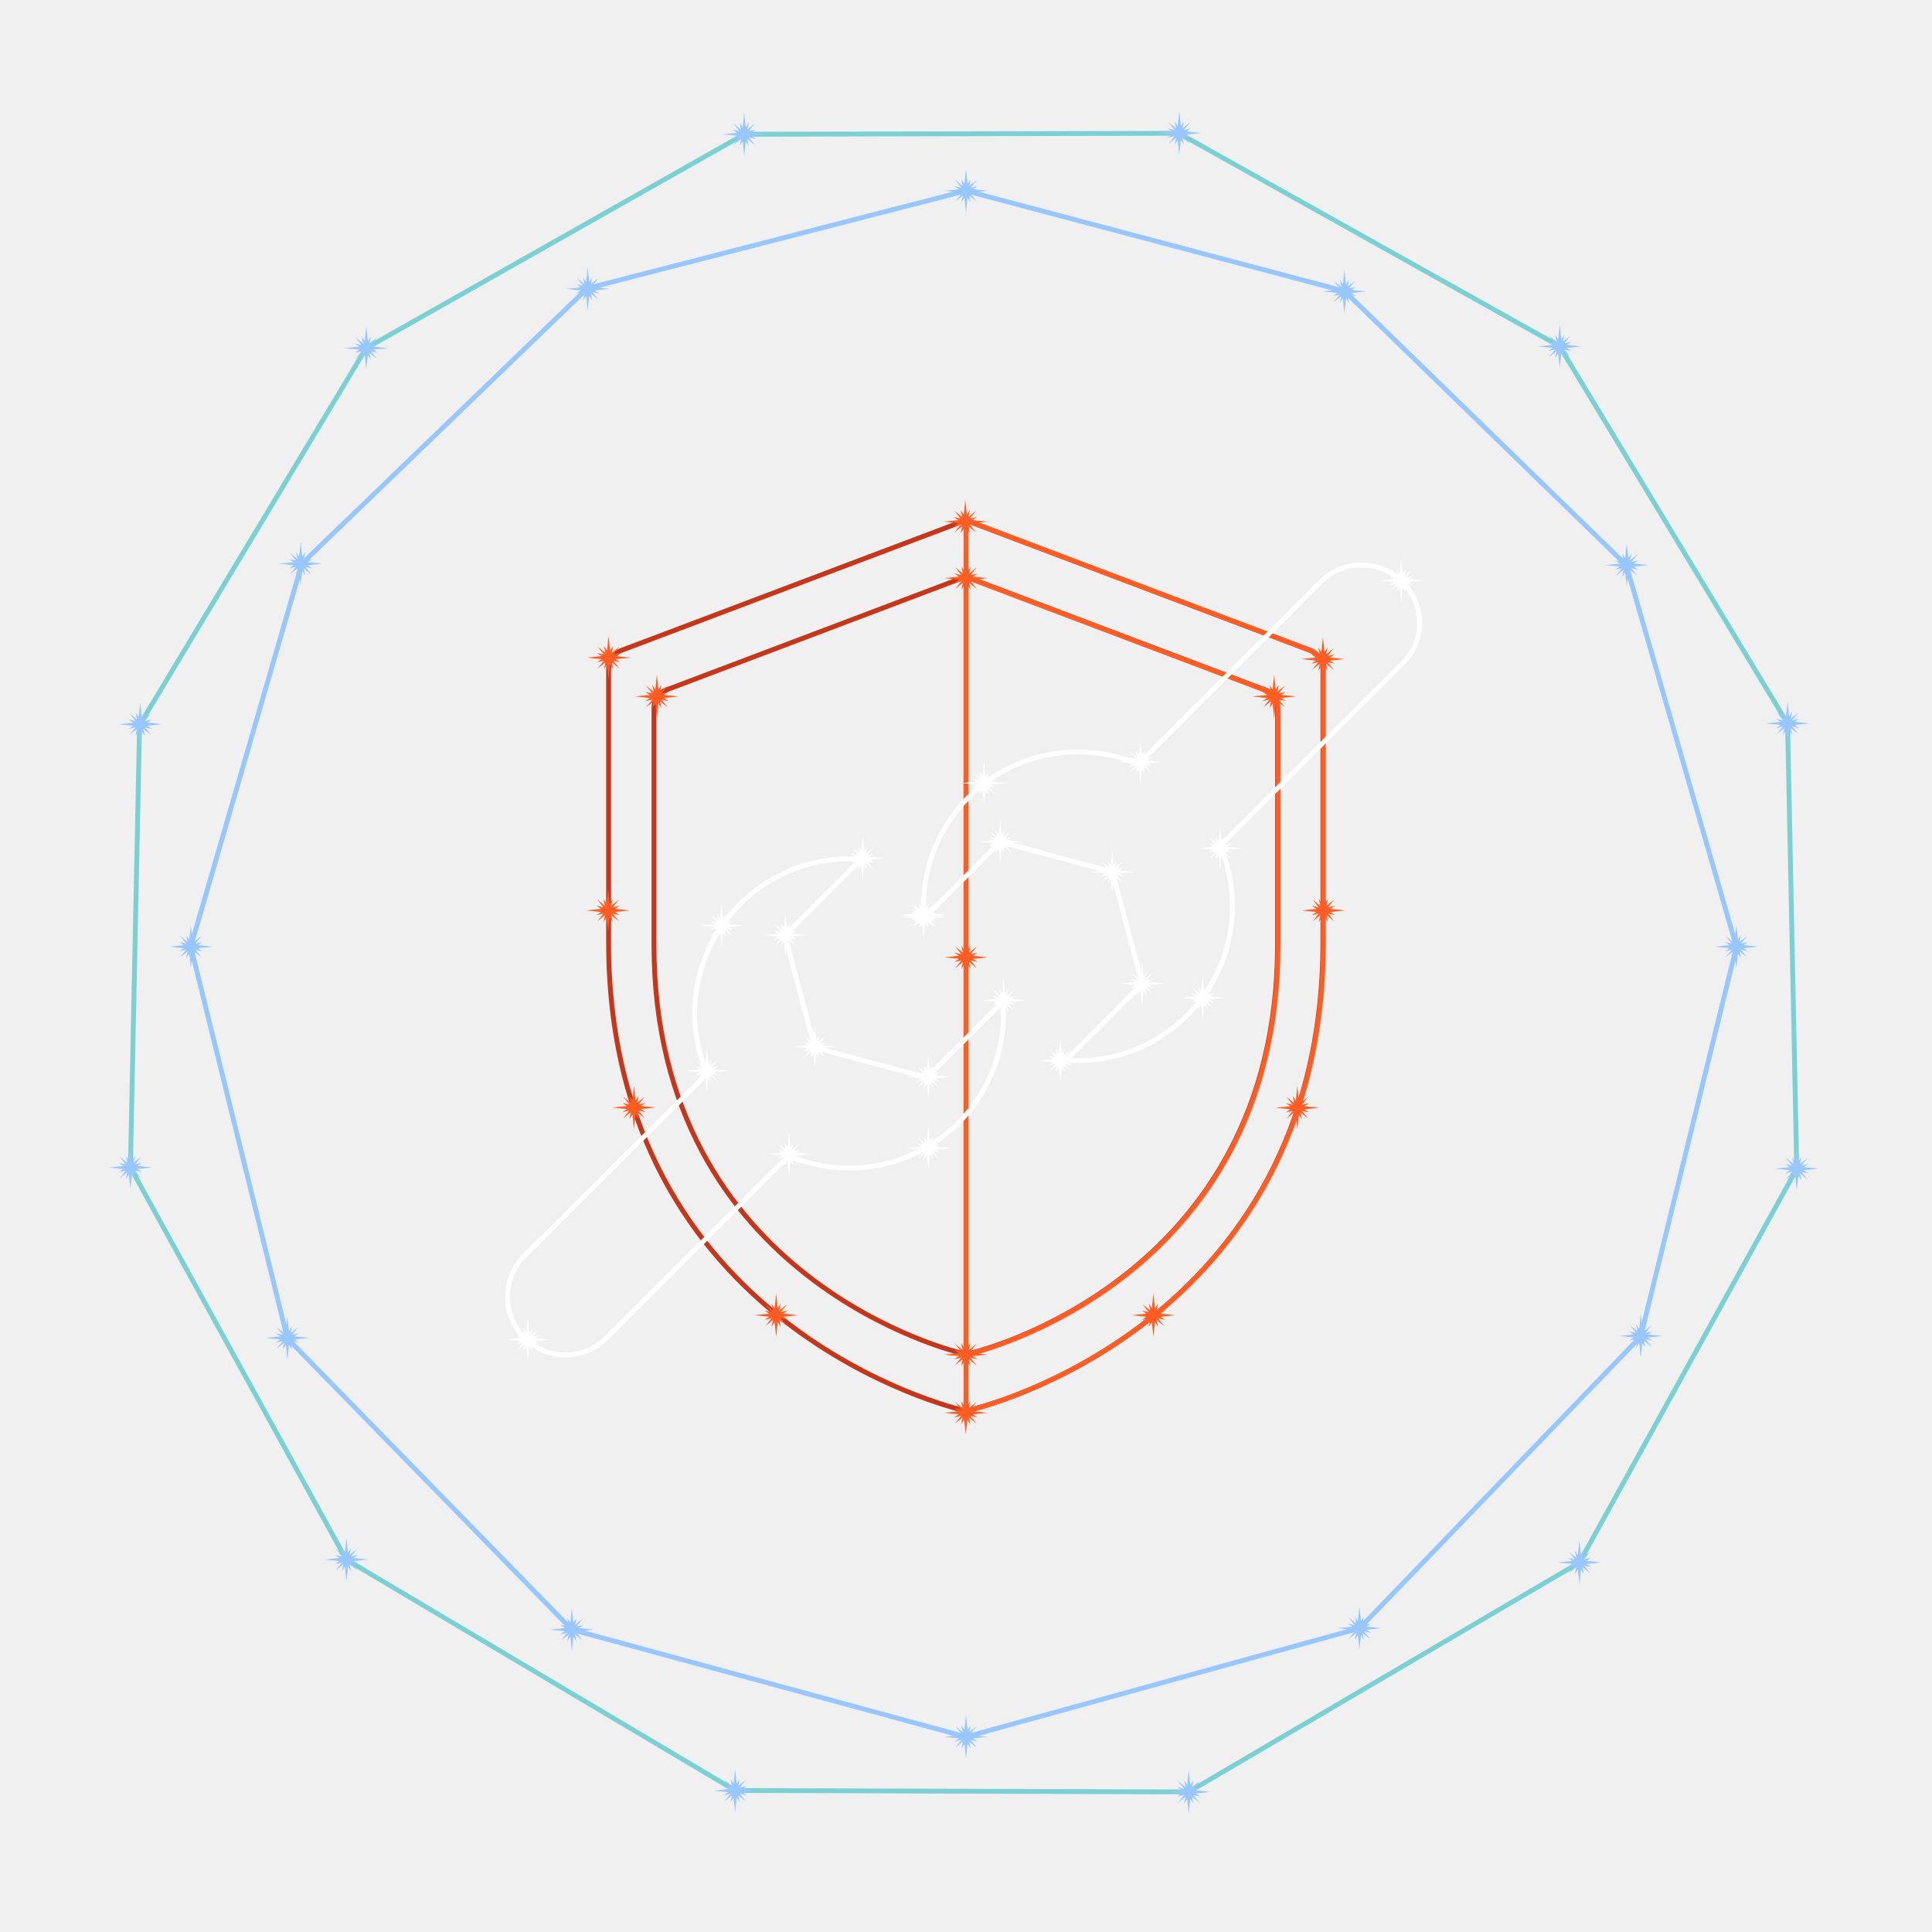
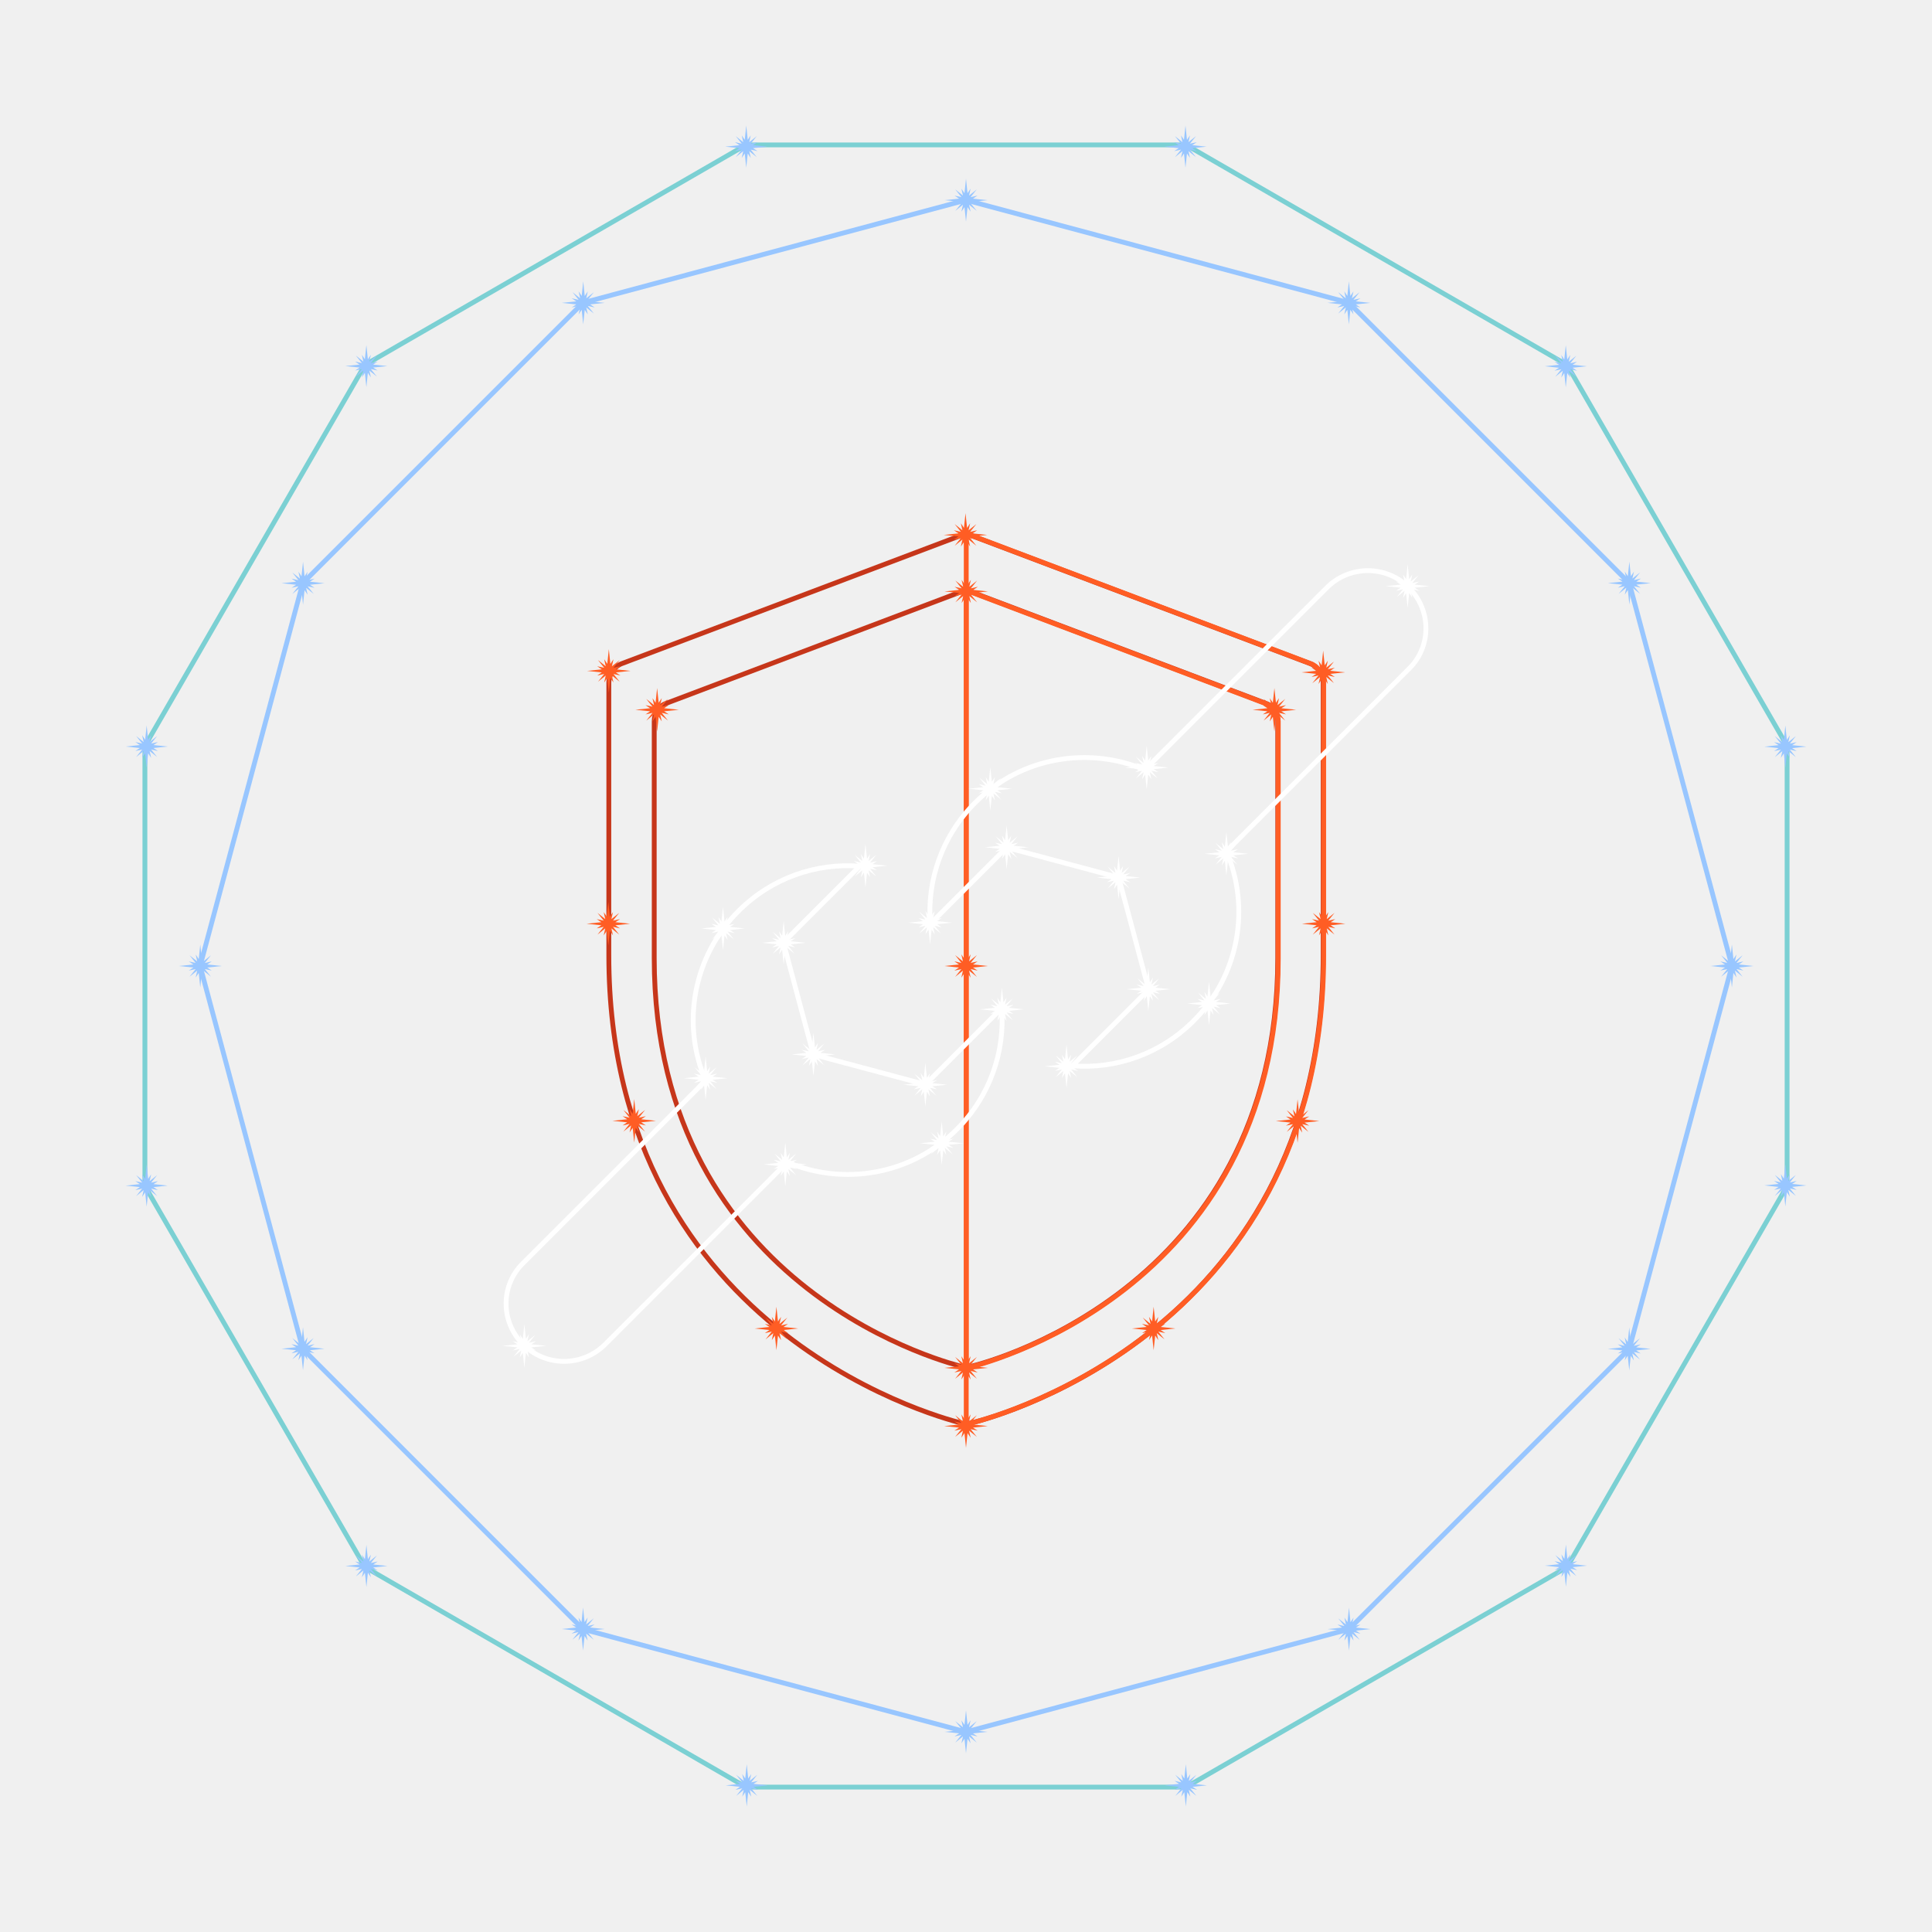
<svg xmlns="http://www.w3.org/2000/svg" xmlns:xlink="http://www.w3.org/1999/xlink" version="1.1" id="esl-logo" viewBox="0 0 400 400" enable-background="new 0 0 400 400" xml:space="preserve">
-   <symbol id="esl-logo-star" viewBox="-2.8 -2.8 5.6 5.6" stroke-width="0.3">
-     <polygon points="0,2.8 0.2,0.9 0.6,1.5 0.4,0.6 1.4,1.4 0.6,0.4 1.5,0.6 0.9,0.2 2.8,0 0.9,-0.2 1.5,-0.6 0.6,-0.4 1.4,-1.4 0.4,-0.6 0.6,-1.5 0.2,-0.9 0,-2.8 -0.2,-0.9 -0.6,-1.5 -0.4,-0.6 -1.4,-1.4 -0.6,-0.4 -1.5,-0.6 -0.9,-0.2 -2.8,0 -0.9,0.2 -1.5,0.6 -0.6,0.4 -1.4,1.4 -0.4,0.6 -0.6,1.5 -0.2,0.9" />
+   <symbol id="esl-logo-star" viewBox="-4.5 -4.5 9 9" stroke-width="0.3">
+     <polygon points="0,4.5 0.32,1.45 0.96,2.41 0.64,0.96 2.25,2.25 0.96,0.64 2.41,0.96 1.45,0.32 4.5,0 1.45,-0.32 2.41,-0.96 0.96,-0.64 2.25,-2.25 0.64,-0.96 0.96,-2.41 0.32,-1.45 0,-4.5 -0.32,-1.45 -0.96,-2.41 -0.64,-0.96 -2.25,-2.25 -0.96,-0.64 -2.41,-0.96 -1.45,-0.32 -4.5,0 -1.45,0.32 -2.41,0.96 -0.96,0.64 -2.25,2.25 -0.64,0.96 -0.96,2.41 -0.32,1.45  " />
  </symbol>
-   <g id="esl-logo-shield">
-     <path id="esl-logo-shield-main_1_" fill="none" stroke="#C6361A" stroke-miterlimit="10" d="M200,292c-0.3,0-0.6,0-0.9-0.1 c-0.7-0.2-73.1-17-73.1-96.9v-56.3c0-1.8,1.1-3.5,2.8-4.1l69.6-26.3c1-0.4,2.1-0.4,3.1,0l69.6,26.3c1.7,0.6,2.8,2.3,2.8,4.1V195 c0,79.9-72.3,96.8-73.1,96.9C200.6,292,200.3,292,200,292L200,292z" />
-     <path id="esl-logo-shield-main-right" fill="none" stroke="#FF5D24" stroke-miterlimit="10" d="M200,108v184c0.3,0,0.6,0,0.9-0.1 c0.7-0.2,73.1-17,73.1-96.9v-56.3c0-1.8-1.1-3.5-2.8-4.1l-69.6-26.3C201,108.1,200.5,108,200,108L200,108z" />
-     <path id="esl-logo-shield-inner" fill="none" stroke="#C6361A" stroke-miterlimit="10" d="M200,280.3c-0.3,0-0.5,0-0.8-0.1 c-0.6-0.2-63.8-14.8-63.8-84.6v-49.1c0-1.6,1-3.1,2.4-3.6l60.8-23c0.9-0.3,1.8-0.3,2.7,0l60.8,23c1.5,0.5,2.4,2,2.4,3.6v49.1 c0,69.8-63.1,84.5-63.8,84.6C200.5,280.3,200.3,280.3,200,280.3L200,280.3z" />
-     <path id="esl-logo-shield-inner-right" fill="none" stroke="#FF5D24" stroke-miterlimit="10" d="M200,119.7v160.7 c0.3,0,0.5,0,0.8-0.1c0.6-0.2,63.8-14.8,63.8-84.6v-49.1c0-1.6-1-3.1-2.4-3.6l-60.8-23C200.9,119.8,200.4,119.7,200,119.7 L200,119.7z" />
+   <g id="esl-logo-shield" class="shield">
+     <path id="esl-logo-shield-main" fill="none" stroke="#C6361A" stroke-miterlimit="10" d="M200.05,294.75c-0.3,0-0.6,0-0.9-0.1 c-0.7-0.2-73.1-17-73.1-96.9v-56.3c0-1.8,1.1-3.5,2.8-4.1l69.6-26.3c1-0.4,2.1-0.4,3.1,0l69.6,26.3c1.7,0.6,2.8,2.3,2.8,4.1v56.3 c0,79.9-72.3,96.8-73.1,96.9C200.65,294.75,200.35,294.75,200.05,294.75L200.05,294.75z" />
+     <path id="esl-logo-shield-main-right" fill="none" stroke="#FF5D24" stroke-miterlimit="10" d="M200.05,110.75v184 c0.3,0,0.6,0,0.9-0.1c0.7-0.2,73.1-17,73.1-96.9v-56.3c0-1.8-1.1-3.5-2.8-4.1l-69.6-26.3 C201.05,110.85,200.55,110.75,200.05,110.75L200.05,110.75z" />
+     <path id="esl-logo-shield-inner" fill="none" stroke="#C6361A" stroke-miterlimit="10" d="M200.05,283.05c-0.3,0-0.5,0-0.8-0.1 c-0.6-0.2-63.8-14.8-63.8-84.6v-49.1c0-1.6,1-3.1,2.4-3.6l60.8-23c0.9-0.3,1.8-0.3,2.7,0l60.8,23c1.5,0.5,2.4,2,2.4,3.6v49.1 c0,69.8-63.1,84.5-63.8,84.6C200.55,283.05,200.35,283.05,200.05,283.05L200.05,283.05z" />
+     <path id="esl-logo-shield-inner-right" fill="none" stroke="#FF5D24" stroke-miterlimit="10" d="M200.05,122.45v160.7 c0.3,0,0.5,0,0.8-0.1c0.6-0.2,63.8-14.8,63.8-84.6v-49.1c0-1.6-1-3.1-2.4-3.6l-60.8-23C200.95,122.55,200.45,122.45,200.05,122.45 L200.05,122.45z" />
    <g id="esl-logo-shield-stars" fill="#FF5D24">
-       <use xlink:href="#esl-logo-star" width="9" height="9" x="-4.5" y="-4.5" transform="matrix(1 0 0 -1 199.95 280.45)" />
-       <use xlink:href="#esl-logo-star" width="9" height="9" x="-4.5" y="-4.5" transform="matrix(1 0 0 -1 199.95 292.5)" />
-       <use xlink:href="#esl-logo-star" width="9" height="9" x="-4.5" y="-4.5" transform="matrix(1 0 0 -1 160.7 272.3)" />
-       <use xlink:href="#esl-logo-star" width="9" height="9" x="-4.5" y="-4.5" transform="matrix(1 0 0 -1 131.2563 229.3)" />
-       <use xlink:href="#esl-logo-star" width="9" height="9" x="-4.5" y="-4.5" transform="matrix(1 0 0 -1 200 119.7)" />
-       <use xlink:href="#esl-logo-star" width="9" height="9" x="-4.5" y="-4.5" transform="matrix(1 0 0 -1 274 188.5)" />
-       <use xlink:href="#esl-logo-star" width="9" height="9" x="-4.5" y="-4.5" transform="matrix(1 0 0 -1 268.6 229.35)" />
-       <use xlink:href="#esl-logo-star" width="9" height="9" x="-4.5" y="-4.5" transform="matrix(1 0 0 -1 238.8 272.3)" />
-       <use xlink:href="#esl-logo-star" width="9" height="9" x="-4.5" y="-4.5" transform="matrix(1 0 0 -1 199.85 108)" />
-       <use xlink:href="#esl-logo-star" width="9" height="9" x="-4.5" y="-4.5" transform="matrix(1 0 0 -1 273.9 136.45)" />
-       <use xlink:href="#esl-logo-star" width="9" height="9" x="-4.5" y="-4.5" transform="matrix(1 0 0 -1 263.8 144.2)" />
-       <use xlink:href="#esl-logo-star" width="9" height="9" x="-4.5" y="-4.5" transform="matrix(1 0 0 -1 200 198.2)" />
-       <use xlink:href="#esl-logo-star" width="9" height="9" x="-4.5" y="-4.5" transform="matrix(1 0 0 -1 125.9 188.5)" />
-       <use xlink:href="#esl-logo-star" width="9" height="9" x="-4.5" y="-4.5" transform="matrix(1 0 0 -1 136 144.2)" />
-       <use xlink:href="#esl-logo-star" width="9" height="9" x="-4.5" y="-4.5" transform="matrix(1 0 0 -1 126 136.15)" />
+       <use xlink:href="#esl-logo-star" width="9" height="9" x="-4.5" y="-4.5" transform="matrix(1 0 0 -1 200 283.2)" />
+       <use xlink:href="#esl-logo-star" width="9" height="9" x="-4.5" y="-4.5" transform="matrix(1 0 0 -1 200 295.25)" />
+       <use xlink:href="#esl-logo-star" width="9" height="9" x="-4.5" y="-4.5" transform="matrix(1 0 0 -1 160.75 275.05)" />
+       <use xlink:href="#esl-logo-star" width="9" height="9" x="-4.5" y="-4.5" transform="matrix(1 0 0 -1 131.3063 232.05)" />
+       <use xlink:href="#esl-logo-star" width="9" height="9" x="-4.5" y="-4.5" transform="matrix(1 0 0 -1 200.05 122.45)" />
+       <use xlink:href="#esl-logo-star" width="9" height="9" x="-4.5" y="-4.5" transform="matrix(1 0 0 -1 274.05 191.25)" />
+       <use xlink:href="#esl-logo-star" width="9" height="9" x="-4.5" y="-4.5" transform="matrix(1 0 0 -1 268.65 232.1)" />
+       <use xlink:href="#esl-logo-star" width="9" height="9" x="-4.5" y="-4.5" transform="matrix(1 0 0 -1 238.85 275.05)" />
+       <use xlink:href="#esl-logo-star" width="9" height="9" x="-4.5" y="-4.5" transform="matrix(1 0 0 -1 199.9 110.75)" />
+       <use xlink:href="#esl-logo-star" width="9" height="9" x="-4.5" y="-4.5" transform="matrix(1 0 0 -1 273.95 139.2)" />
+       <use xlink:href="#esl-logo-star" width="9" height="9" x="-4.5" y="-4.5" transform="matrix(1 0 0 -1 263.85 146.95)" />
+       <use xlink:href="#esl-logo-star" width="9" height="9" x="-4.5" y="-4.5" transform="matrix(1 0 0 -1 200 200)" />
+       <use xlink:href="#esl-logo-star" width="9" height="9" x="-4.5" y="-4.5" transform="matrix(1 0 0 -1 125.95 191.25)" />
+       <use xlink:href="#esl-logo-star" width="9" height="9" x="-4.5" y="-4.5" transform="matrix(1 0 0 -1 136.05 146.95)" />
+       <use xlink:href="#esl-logo-star" width="9" height="9" x="-4.5" y="-4.5" transform="matrix(1 0 0 -1 126.05 138.9)" />
    </g>
  </g>
-   <g id="esl-logo-wrenches">
-     <g id="esl-logo-wrench-left">
-       <path id="esl-logo-wrench-left-main" fill="none" stroke="#FFFFFF" stroke-miterlimit="10" d="M207.7,207.3l-15.8,15.8l-23.2-6.2 l-6.2-23.2l15.8-15.8c-9-0.7-18.2,2.4-25.1,9.3c-9.5,9.5-11.8,23.5-6.8,35.1L108.6,260c-4.7,4.7-4.7,12.3,0,17s12.3,4.7,17,0 l37.7-37.7c11.6,4.9,25.6,2.7,35.1-6.8C205.3,225.6,208.4,216.3,207.7,207.3z" />
-       <g id="esl-logo-wrench-left-stars" fill="#FFFFFF">
-         <use xlink:href="#esl-logo-star" width="9" height="9" x="-4.5" y="-4.5" transform="matrix(1 0 0 -1 207.8 207.1)" />
-         <use xlink:href="#esl-logo-star" width="9" height="9" x="-4.5" y="-4.5" transform="matrix(1 0 0 -1 192.2 237.7)" />
-         <use xlink:href="#esl-logo-star" width="9" height="9" x="-4.5" y="-4.5" transform="matrix(1 0 0 -1 192.2 222.95)" />
-         <use xlink:href="#esl-logo-star" width="9" height="9" x="-4.5" y="-4.5" transform="matrix(1 0 0 -1 168.7 216.7)" />
-         <use xlink:href="#esl-logo-star" width="9" height="9" x="-4.5" y="-4.5" transform="matrix(1 0 0 -1 162.6 193.6)" />
-         <use xlink:href="#esl-logo-star" width="9" height="9" x="-4.5" y="-4.5" transform="matrix(1 0 0 -1 109.3 277.35)" />
-         <use xlink:href="#esl-logo-star" width="9" height="9" x="-4.5" y="-4.5" transform="matrix(1 0 0 -1 146.35 221.7)" />
-         <use xlink:href="#esl-logo-star" width="9" height="9" x="-4.5" y="-4.5" transform="matrix(1 0 0 -1 149.3912 191.6265)" />
-         <use xlink:href="#esl-logo-star" width="9" height="9" x="-4.5" y="-4.5" transform="matrix(1 0 0 -1 178.6 177.7)" />
-         <use xlink:href="#esl-logo-star" width="9" height="9" x="-4.5" y="-4.5" transform="matrix(1 0 0 -1 163.35 238.95)" />
+   <g id="esl-logo-wrenches" class="wrenches">
+     <g id="esl-logo-wrench-right" class="w-r">
+       <path id="esl-logo-wrench-right-main" fill="none" stroke="#FFFFFF" stroke-miterlimit="10" d="M291.71,121.67 c-4.7-4.7-12.3-4.7-17,0l-37.7,37.7c-11.6-4.9-25.6-2.7-35.1,6.8c-6.9,6.9-10,16.1-9.3,25.1l15.8-15.8l23.2,6.2l6.2,23.2 l-15.8,15.8c9,0.7,18.2-2.4,25.1-9.3c9.5-9.5,11.8-23.5,6.8-35.1l37.7-37.7C296.41,133.97,296.41,126.37,291.71,121.67 L291.71,121.67z" />
+       <g id="esl-logo-wrench-right-stars" fill="#FFFFFF">
+         <use xlink:href="#esl-logo-star" width="9" height="9" x="-4.5" y="-4.5" transform="matrix(1 0 0 -1 237.75 204.8021)" />
+         <use xlink:href="#esl-logo-star" width="9" height="9" x="-4.5" y="-4.5" transform="matrix(1 0 0 -1 250.3125 207.7688)" />
+         <use xlink:href="#esl-logo-star" width="9" height="9" x="-4.5" y="-4.5" transform="matrix(1 0 0 -1 253.9125 176.7688)" />
+         <use xlink:href="#esl-logo-star" width="9" height="9" x="-4.5" y="-4.5" transform="matrix(1 0 0 -1 220.8125 220.7688)" />
+         <use xlink:href="#esl-logo-star" width="9" height="9" x="-4.5" y="-4.5" transform="matrix(1 0 0 -1 291.4375 121.3563)" />
+         <use xlink:href="#esl-logo-star" width="9" height="9" x="-4.5" y="-4.5" transform="matrix(1 0 0 -1 231.5906 181.6938)" />
+         <use xlink:href="#esl-logo-star" width="9" height="9" x="-4.5" y="-4.5" transform="matrix(1 0 0 -1 208.4125 175.4187)" />
+         <use xlink:href="#esl-logo-star" width="9" height="9" x="-4.5" y="-4.5" transform="matrix(1 0 0 -1 205.0313 163.3)" />
+         <use xlink:href="#esl-logo-star" width="9" height="9" x="-4.5" y="-4.5" transform="matrix(1 0 0 -1 192.5625 191.0305)" />
+         <use xlink:href="#esl-logo-star" width="9" height="9" x="-4.5" y="-4.5" transform="matrix(1 0 0 -1 237.4125 158.9188)" />
      </g>
    </g>
-     <g id="esl-logo-wrench-right">
-       <path id="esl-logo-wrench-right-main" fill="none" stroke="#FFFFFF" stroke-miterlimit="10" d="M290.4,120.5 c-4.7-4.7-12.3-4.7-17,0l-37.7,37.7c-11.6-4.9-25.6-2.7-35.1,6.8c-6.9,6.9-10,16.1-9.3,25.1l15.8-15.8l23.2,6.2l6.2,23.2 l-15.8,15.8c9,0.7,18.2-2.4,25.1-9.3c9.5-9.5,11.8-23.5,6.8-35.1l37.7-37.7C295.1,132.8,295.1,125.2,290.4,120.5L290.4,120.5z" />
-       <g id="esl-logo-wrench-right-stars" fill="#FFFFFF">
-         <use xlink:href="#esl-logo-star" width="9" height="9" x="-4.5" y="-4.5" transform="matrix(1 0 0 -1 236.4375 203.6333)" />
-         <use xlink:href="#esl-logo-star" width="9" height="9" x="-4.5" y="-4.5" transform="matrix(1 0 0 -1 249 206.6)" />
-         <use xlink:href="#esl-logo-star" width="9" height="9" x="-4.5" y="-4.5" transform="matrix(1 0 0 -1 252.6 175.6)" />
-         <use xlink:href="#esl-logo-star" width="9" height="9" x="-4.5" y="-4.5" transform="matrix(1 0 0 -1 219.5 219.6)" />
-         <use xlink:href="#esl-logo-star" width="9" height="9" x="-4.5" y="-4.5" transform="matrix(1 0 0 -1 290.125 120.1875)" />
-         <use xlink:href="#esl-logo-star" width="9" height="9" x="-4.5" y="-4.5" transform="matrix(1 0 0 -1 230.2781 180.525)" />
-         <use xlink:href="#esl-logo-star" width="9" height="9" x="-4.5" y="-4.5" transform="matrix(1 0 0 -1 207.1 174.25)" />
-         <use xlink:href="#esl-logo-star" width="9" height="9" x="-4.5" y="-4.5" transform="matrix(1 0 0 -1 203.7188 162.1313)" />
-         <use xlink:href="#esl-logo-star" width="9" height="9" x="-4.5" y="-4.5" transform="matrix(1 0 0 -1 191.25 189.4)" />
-         <use xlink:href="#esl-logo-star" width="9" height="9" x="-4.5" y="-4.5" transform="matrix(1 0 0 -1 191.25 189.4853)" />
-         <use xlink:href="#esl-logo-star" width="9" height="9" x="-4.5" y="-4.5" transform="matrix(1 0 0 -1 191.25 189.8618)" />
-         <use xlink:href="#esl-logo-star" width="9" height="9" x="-4.5" y="-4.5" transform="matrix(1 0 0 -1 236.1 157.75)" />
+     <g id="esl-logo-wrench-left" class="w-l">
+       <path id="esl-logo-wrench-left-main" fill="none" stroke="#FFFFFF" stroke-miterlimit="10" d="M108.29,278.33 c4.7,4.7,12.3,4.7,17,0l37.7-37.7c11.6,4.9,25.6,2.7,35.1-6.8c6.9-6.9,10-16.1,9.3-25.1l-15.8,15.8l-23.2-6.2l-6.2-23.2l15.8-15.8 c-9-0.7-18.2,2.4-25.1,9.3c-9.5,9.5-11.8,23.5-6.8,35.1l-37.7,37.7C103.59,266.03,103.59,273.63,108.29,278.33L108.29,278.33z" />
+       <g id="esl-logo-wrench-left-stars" fill="#FFFFFF">
+         <use xlink:href="#esl-logo-star" width="9" height="9" x="-4.5" y="-4.5" transform="matrix(-1 0 0 1 162.25 195.1979)" />
+         <use xlink:href="#esl-logo-star" width="9" height="9" x="-4.5" y="-4.5" transform="matrix(-1 0 0 1 149.6875 192.2312)" />
+         <use xlink:href="#esl-logo-star" width="9" height="9" x="-4.5" y="-4.5" transform="matrix(-1 0 0 1 146.0875 223.2312)" />
+         <use xlink:href="#esl-logo-star" width="9" height="9" x="-4.5" y="-4.5" transform="matrix(-1 0 0 1 179.1875 179.2312)" />
+         <use xlink:href="#esl-logo-star" width="9" height="9" x="-4.5" y="-4.5" transform="matrix(-1 0 0 1 108.5625 278.6437)" />
+         <use xlink:href="#esl-logo-star" width="9" height="9" x="-4.5" y="-4.5" transform="matrix(-1 0 0 1 168.4094 218.3062)" />
+         <use xlink:href="#esl-logo-star" width="9" height="9" x="-4.5" y="-4.5" transform="matrix(-1 0 0 1 191.5875 224.5813)" />
+         <use xlink:href="#esl-logo-star" width="9" height="9" x="-4.5" y="-4.5" transform="matrix(-1 0 0 1 194.9687 236.7)" />
+         <use xlink:href="#esl-logo-star" width="9" height="9" x="-4.5" y="-4.5" transform="matrix(-1 0 0 1 207.4375 208.9695)" />
+         <use xlink:href="#esl-logo-star" width="9" height="9" x="-4.5" y="-4.5" transform="matrix(-1 0 0 1 162.5875 241.0812)" />
      </g>
    </g>
  </g>
  <g id="esl-logo-border">
-     <path id="esl-logo-border-outer" fill="none" stroke="#7BD0D3" stroke-miterlimit="10" d="M28.9,150.1l46.9-78l78.3-44.3l90-0.2 l78.8,44.1l47.2,78.1L372,242l-45,81.5L246.1,371l-93.9-0.3l-80.5-47.8L27,241.7L28.9,150.1z" />
-     <path id="esl-logo-border-inner" fill="none" stroke="#98C6FF" stroke-miterlimit="10" d="M62.5,116.7l59.1-57L200,39.5l78.4,20.8 l58.3,56.7l22.8,79l-19.8,80.7l-58.2,60.4L200,359.6l-81.6-22.2l-58.9-60.3l-20-81.1L62.5,116.7z" />
+     <polygon id="esl-logo-border-inner" fill="none" stroke="#98C6FF" stroke-miterlimit="10" points="200,41.43 120.72,62.68 62.68,120.72 41.43,200 62.68,279.28 120.72,337.32 200,358.57 279.28,337.32 337.32,279.28 358.57,200 337.32,120.72 279.28,62.68" />
+     <polygon id="esl-logo-border-outer" fill="none" stroke="#7BD0D3" stroke-miterlimit="10" points="245.55,30 154.45,30 75.55,75.55 30,154.45 30,245.55 75.55,324.45 154.45,370 245.55,370 324.45,324.45 370,245.55 370,154.45 324.45,75.55  " />
    <g id="esl-logo-border-outer-stars" fill="#98C6FF">
-       <use xlink:href="#esl-logo-star" width="9" height="9" x="-4.5" y="-4.5" transform="matrix(1 0 0 -1 29.0313 149.9375)" />
-       <use xlink:href="#esl-logo-star" width="9" height="9" x="-4.5" y="-4.5" transform="matrix(1 0 0 -1 75.8333 72.0833)" />
-       <use xlink:href="#esl-logo-star" width="9" height="9" x="-4.5" y="-4.5" transform="matrix(1 0 0 -1 27 241.7188)" />
-       <use xlink:href="#esl-logo-star" width="9" height="9" x="-4.5" y="-4.5" transform="matrix(1 0 0 -1 71.7274 322.8941)" />
-       <use xlink:href="#esl-logo-star" width="9" height="9" x="-4.5" y="-4.5" transform="matrix(1 0 0 -1 152.1969 370.7344)" />
-       <use xlink:href="#esl-logo-star" width="9" height="9" x="-4.5" y="-4.5" transform="matrix(1 0 0 -1 246.125 371)" />
-       <use xlink:href="#esl-logo-star" width="9" height="9" x="-4.5" y="-4.5" transform="matrix(1 0 0 -1 327 323.4844)" />
-       <use xlink:href="#esl-logo-star" width="9" height="9" x="-4.5" y="-4.5" transform="matrix(1 0 0 -1 372 241.9608)" />
-       <use xlink:href="#esl-logo-star" width="9" height="9" x="-4.5" y="-4.5" transform="matrix(1 0 0 -1 370.1042 149.7708)" />
-       <use xlink:href="#esl-logo-star" width="9" height="9" x="-4.5" y="-4.5" transform="matrix(1 0 0 -1 322.9294 71.7176)" />
-       <use xlink:href="#esl-logo-star" width="9" height="9" x="-4.5" y="-4.5" transform="matrix(1 0 0 -1 244.1569 27.5451)" />
-       <use xlink:href="#esl-logo-star" width="9" height="9" x="-4.5" y="-4.5" transform="matrix(1 0 0 -1 154.0781 27.7969)" />
+       <use xlink:href="#esl-logo-star" width="9" height="9" x="-4.5" y="-4.5" transform="matrix(0.9694 0 0 -0.9694 30.3621 154.5613)" />
+       <use xlink:href="#esl-logo-star" width="9" height="9" x="-4.5" y="-4.5" transform="matrix(0.9694 0 0 -0.9694 75.8513 75.7907)" />
+       <use xlink:href="#esl-logo-star" width="9" height="9" x="-4.5" y="-4.5" transform="matrix(0.9694 0 0 -0.9694 30.3621 245.4691)" />
+       <use xlink:href="#esl-logo-star" width="9" height="9" x="-4.5" y="-4.5" transform="matrix(0.9694 0 0 -0.9694 75.8597 324.2177)" />
+       <use xlink:href="#esl-logo-star" width="9" height="9" x="-4.5" y="-4.5" transform="matrix(0.9694 0 0 -0.9694 154.6007 369.6379)" />
+       <use xlink:href="#esl-logo-star" width="9" height="9" x="-4.5" y="-4.5" transform="matrix(0.9694 0 0 -0.9694 245.51 369.6379)" />
+       <use xlink:href="#esl-logo-star" width="9" height="9" x="-4.5" y="-4.5" transform="matrix(0.9694 0 0 -0.9694 324.1992 324.1537)" />
+       <use xlink:href="#esl-logo-star" width="9" height="9" x="-4.5" y="-4.5" transform="matrix(0.9694 0 0 -0.9694 369.6379 245.431)" />
+       <use xlink:href="#esl-logo-star" width="9" height="9" x="-4.5" y="-4.5" transform="matrix(0.9694 0 0 -0.9694 369.6379 154.5814)" />
+       <use xlink:href="#esl-logo-star" width="9" height="9" x="-4.5" y="-4.5" transform="matrix(0.9694 0 0 -0.9694 324.1762 75.83)" />
+       <use xlink:href="#esl-logo-star" width="9" height="9" x="-4.5" y="-4.5" transform="matrix(0.9694 0 0 -0.9694 245.4394 30.3621)" />
+       <use xlink:href="#esl-logo-star" width="9" height="9" x="-4.5" y="-4.5" transform="matrix(0.9694 0 0 -0.9694 154.5007 30.3621)" />
    </g>
    <g id="esl-logo-border-inner-stars" fill="#98C6FF">
-       <use xlink:href="#esl-logo-star" width="9" height="9" x="-4.5" y="-4.5" transform="matrix(1 0 0 -1 39.5 196)" />
-       <use xlink:href="#esl-logo-star" width="9" height="9" x="-4.5" y="-4.5" transform="matrix(1 0 0 -1 359.5 196)" />
-       <use xlink:href="#esl-logo-star" width="9" height="9" x="-4.5" y="-4.5" transform="matrix(1 0 0 -1 336.8 117)" />
-       <use xlink:href="#esl-logo-star" width="9" height="9" x="-4.5" y="-4.5" transform="matrix(1 0 0 -1 200 359.6)" />
-       <use xlink:href="#esl-logo-star" width="9" height="9" x="-4.5" y="-4.5" transform="matrix(1 0 0 -1 59.5 276.9958)" />
-       <use xlink:href="#esl-logo-star" width="9" height="9" x="-4.5" y="-4.5" transform="matrix(1 0 0 -1 118.4 337.4)" />
-       <use xlink:href="#esl-logo-star" width="9" height="9" x="-4.5" y="-4.5" transform="matrix(1 0 0 -1 281.45 337.1)" />
-       <use xlink:href="#esl-logo-star" width="9" height="9" x="-4.5" y="-4.5" transform="matrix(1 0 0 -1 339.7 276.6)" />
-       <use xlink:href="#esl-logo-star" width="9" height="9" x="-4.5" y="-4.5" transform="matrix(1 0 0 -1 62.25 116.7083)" />
-       <use xlink:href="#esl-logo-star" width="9" height="9" x="-4.5" y="-4.5" transform="matrix(1 0 0 -1 200 39.5)" />
-       <use xlink:href="#esl-logo-star" width="9" height="9" x="-4.5" y="-4.5" transform="matrix(1 0 0 -1 278.3438 60.3438)" />
-       <use xlink:href="#esl-logo-star" width="9" height="9" x="-4.5" y="-4.5" transform="matrix(1 0 0 -1 121.6719 59.8125)" />
+       <use xlink:href="#esl-logo-star" width="9" height="9" x="-4.5" y="-4.5" transform="matrix(0.9882 0 0 -0.9882 41.4623 200)" />
+       <use xlink:href="#esl-logo-star" width="9" height="9" x="-4.5" y="-4.5" transform="matrix(0.9882 0 0 -0.9882 358.5689 200)" />
+       <use xlink:href="#esl-logo-star" width="9" height="9" x="-4.5" y="-4.5" transform="matrix(0.9882 0 0 -0.9882 337.342 120.7311)" />
+       <use xlink:href="#esl-logo-star" width="9" height="9" x="-4.5" y="-4.5" transform="matrix(0.9882 0 0 -0.9882 200.0002 358.5595)" />
+       <use xlink:href="#esl-logo-star" width="9" height="9" x="-4.5" y="-4.5" transform="matrix(0.9882 0 0 -0.9882 62.7284 279.239)" />
+       <use xlink:href="#esl-logo-star" width="9" height="9" x="-4.5" y="-4.5" transform="matrix(0.9882 0 0 -0.9882 120.7148 337.2759)" />
+       <use xlink:href="#esl-logo-star" width="9" height="9" x="-4.5" y="-4.5" transform="matrix(0.9882 0 0 -0.9882 279.2918 337.2883)" />
+       <use xlink:href="#esl-logo-star" width="9" height="9" x="-4.5" y="-4.5" transform="matrix(0.9882 0 0 -0.9882 337.3204 279.2751)" />
+       <use xlink:href="#esl-logo-star" width="9" height="9" x="-4.5" y="-4.5" transform="matrix(0.9882 0 0 -0.9882 62.7387 120.7516)" />
+       <use xlink:href="#esl-logo-star" width="9" height="9" x="-4.5" y="-4.5" transform="matrix(0.9882 0 0 -0.9882 200.0002 41.4416)" />
+       <use xlink:href="#esl-logo-star" width="9" height="9" x="-4.5" y="-4.5" transform="matrix(0.9882 0 0 -0.9882 279.2692 62.7076)" />
+       <use xlink:href="#esl-logo-star" width="9" height="9" x="-4.5" y="-4.5" transform="matrix(0.9882 0 0 -0.9882 120.7467 62.7076)" />
    </g>
  </g>
</svg>
